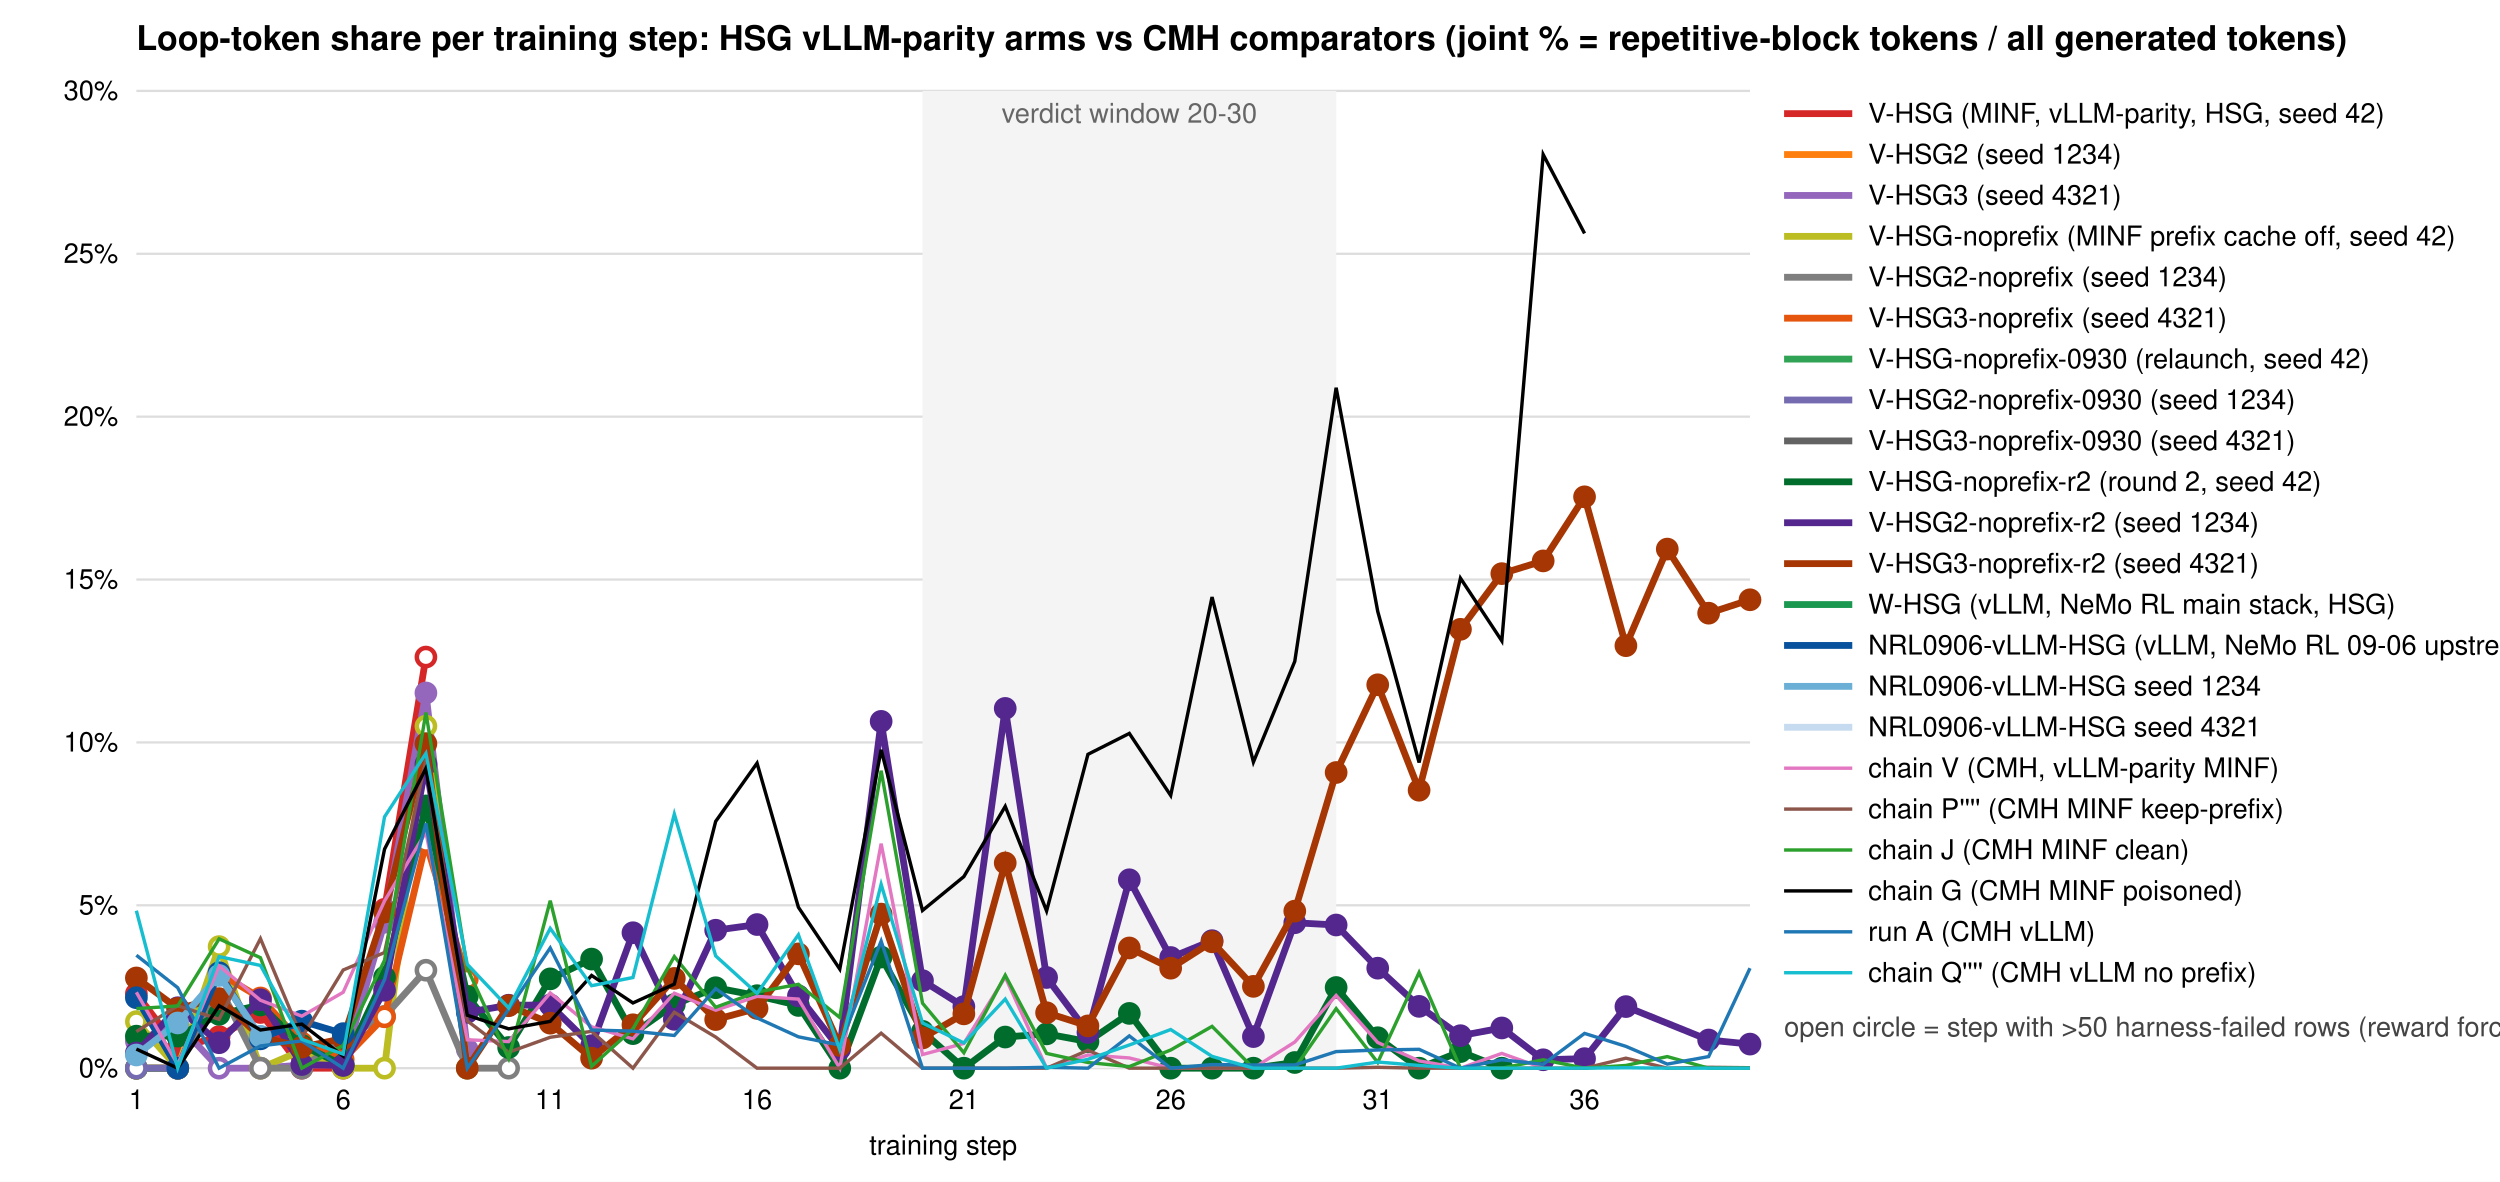
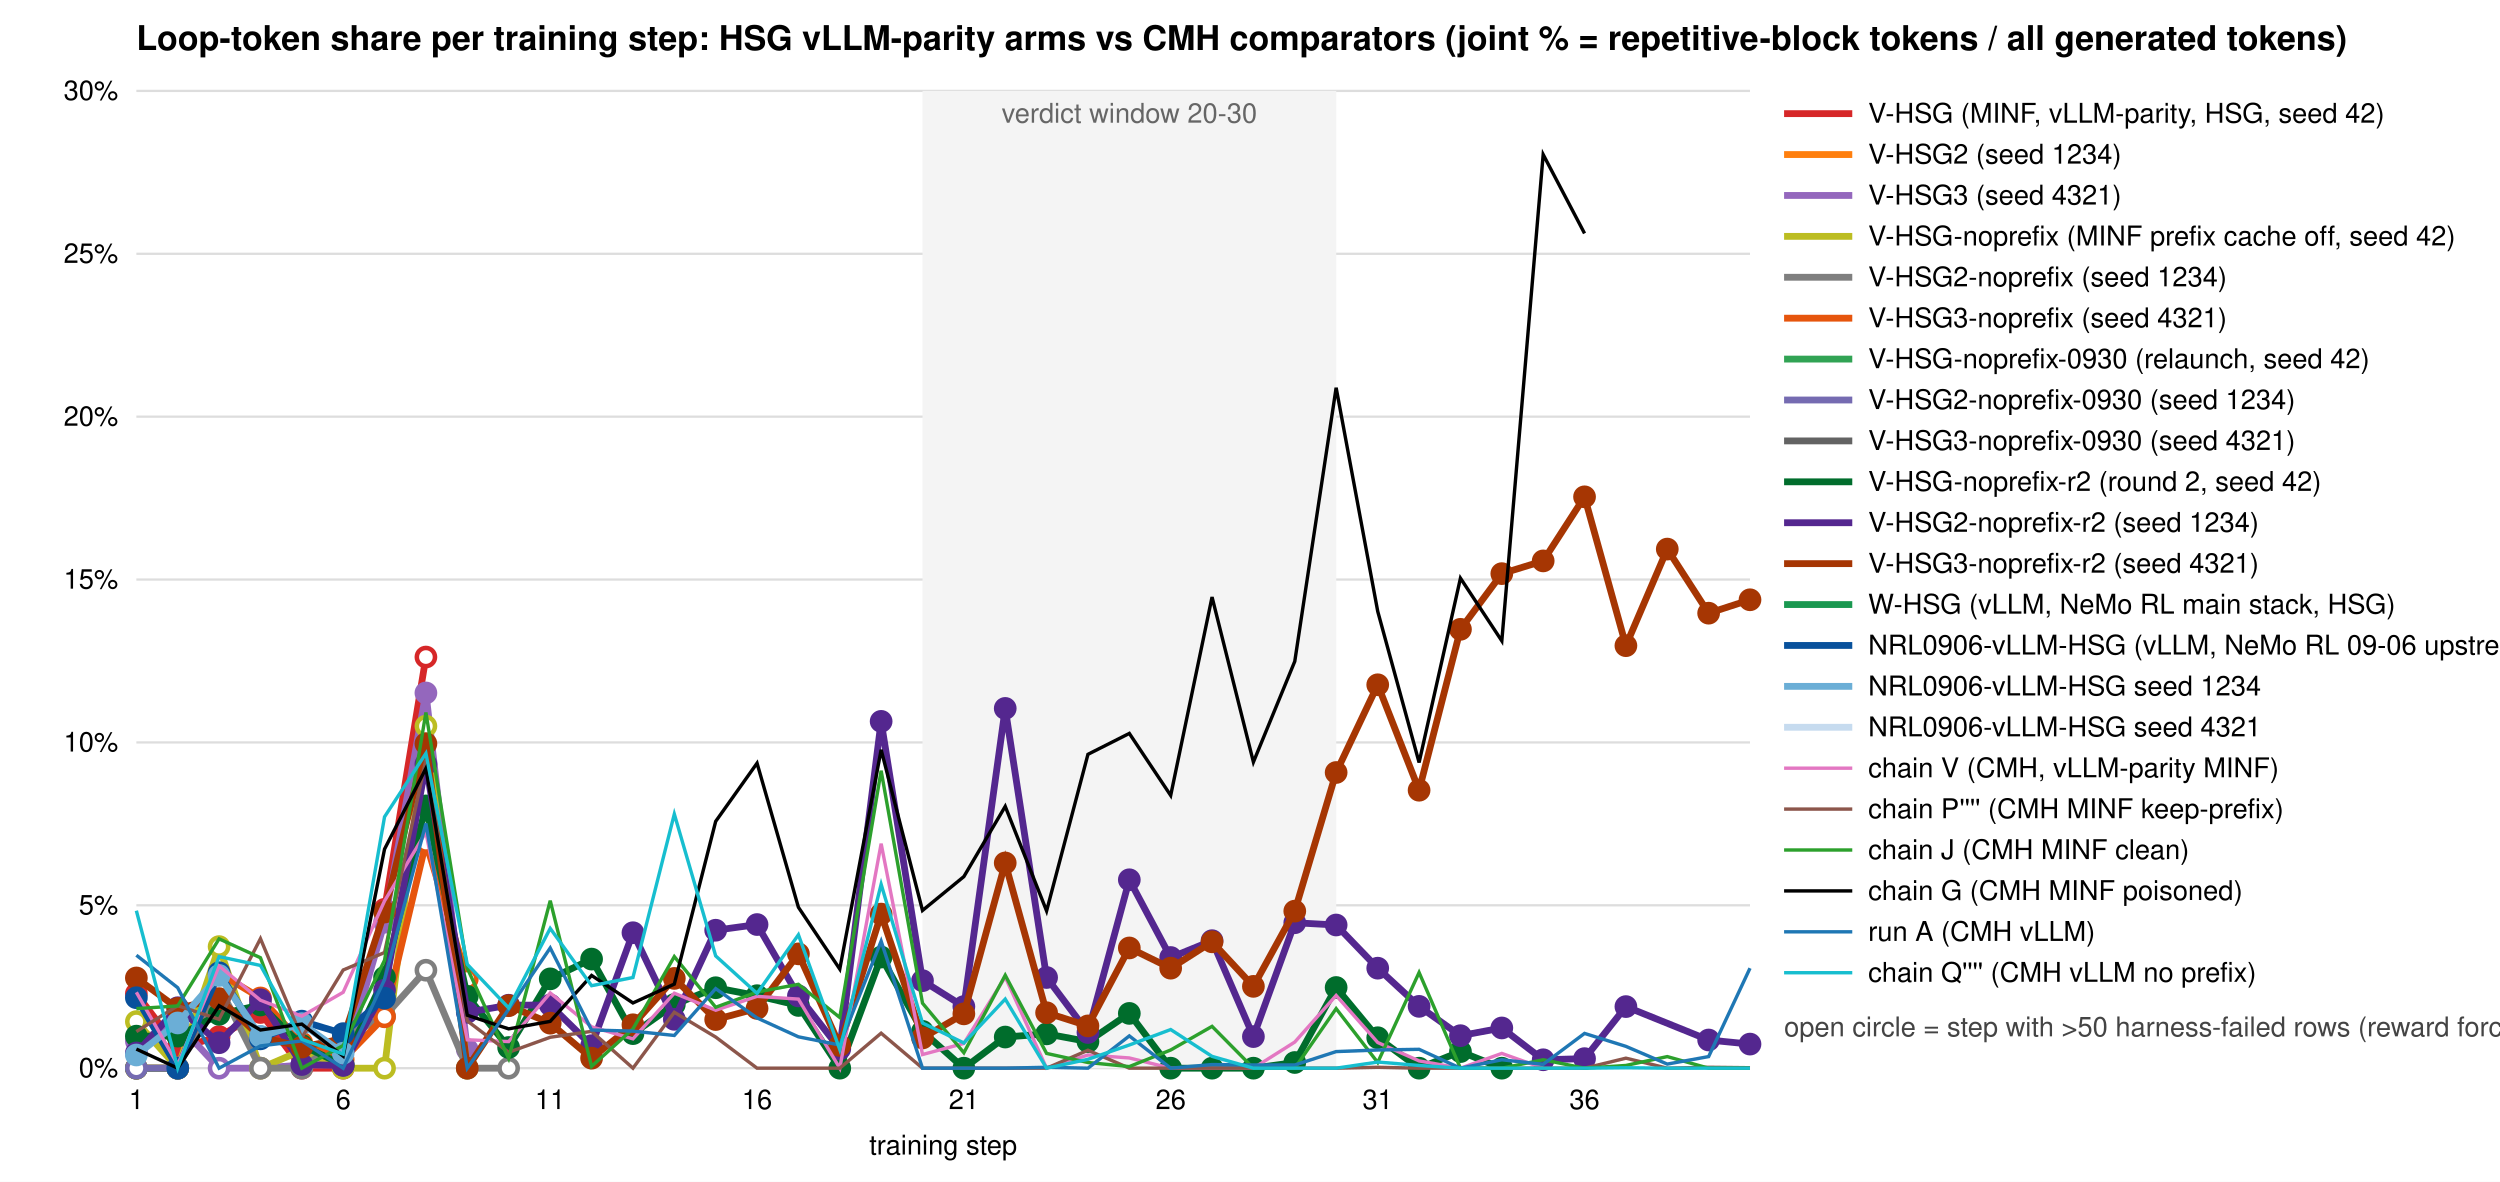
<svg xmlns="http://www.w3.org/2000/svg" width="1100" height="520" font-family="Helvetica,Arial" font-size="12">
  <rect width="1100" height="520" fill="white" />
  <text x="60" y="22" font-size="15" font-weight="bold">Loop-token share per training step: HSG vLLM-parity arms vs CMH comparators (joint % = repetitive-block tokens / all generated tokens)</text>
  <line x1="60" y1="470.0" x2="770" y2="470.0" stroke="#ddd" />
  <text x="52" y="474.0" text-anchor="end">0%</text>
  <line x1="60" y1="398.333" x2="770" y2="398.333" stroke="#ddd" />
  <text x="52" y="402.333" text-anchor="end">5%</text>
  <line x1="60" y1="326.667" x2="770" y2="326.667" stroke="#ddd" />
  <text x="52" y="330.667" text-anchor="end">10%</text>
  <line x1="60" y1="255.0" x2="770" y2="255.0" stroke="#ddd" />
  <text x="52" y="259.0" text-anchor="end">15%</text>
  <line x1="60" y1="183.333" x2="770" y2="183.333" stroke="#ddd" />
  <text x="52" y="187.333" text-anchor="end">20%</text>
  <line x1="60" y1="111.667" x2="770" y2="111.667" stroke="#ddd" />
  <text x="52" y="115.667" text-anchor="end">25%</text>
  <line x1="60" y1="40.0" x2="770" y2="40.0" stroke="#ddd" />
  <text x="52" y="44.0" text-anchor="end">30%</text>
  <text x="60.0" y="488" text-anchor="middle">1</text>
  <text x="151.026" y="488" text-anchor="middle">6</text>
  <text x="242.051" y="488" text-anchor="middle">11</text>
  <text x="333.077" y="488" text-anchor="middle">16</text>
  <text x="424.103" y="488" text-anchor="middle">21</text>
  <text x="515.128" y="488" text-anchor="middle">26</text>
  <text x="606.154" y="488" text-anchor="middle">31</text>
  <text x="697.179" y="488" text-anchor="middle">36</text>
  <text x="415.0" y="508" text-anchor="middle">training step</text>
  <rect x="405.897" y="40" width="182.051" height="430" fill="#f4f4f4" />
  <text x="496.923" y="54" text-anchor="middle" fill="#666">verdict window 20-30</text>
  <polyline fill="none" stroke="#d62728" stroke-width="3" points="60.0,437.2 78.2,461.2 96.4,456.1 114.6,445.5 132.8,470.0 151.0,470.0 169.2,400.1 187.4,289.1" />
  <circle cx="60.0" cy="437.2" r="4" fill="#d62728" stroke="#d62728" stroke-width="2" />
  <circle cx="78.2" cy="461.2" r="4" fill="#d62728" stroke="#d62728" stroke-width="2" />
  <circle cx="96.4" cy="456.1" r="4" fill="#d62728" stroke="#d62728" stroke-width="2" />
  <circle cx="114.6" cy="445.5" r="4" fill="#d62728" stroke="#d62728" stroke-width="2" />
  <circle cx="132.8" cy="470.0" r="4" fill="white" stroke="#d62728" stroke-width="2" />
  <circle cx="151.0" cy="470.0" r="4" fill="white" stroke="#d62728" stroke-width="2" />
  <circle cx="169.2" cy="400.1" r="4" fill="white" stroke="#d62728" stroke-width="2" />
  <circle cx="187.4" cy="289.1" r="4" fill="white" stroke="#d62728" stroke-width="2" />
  <line x1="785" y1="50" x2="815" y2="50" stroke="#d62728" stroke-width="3" />
  <text x="822" y="54">V-HSG (MINF, vLLM-parity, HSG, seed 42)</text>
  <polyline fill="none" stroke="#ff7f0e" stroke-width="3" points="60.0,470.0 78.2,470.0" />
  <circle cx="60.0" cy="470.0" r="4" fill="white" stroke="#ff7f0e" stroke-width="2" />
  <circle cx="78.2" cy="470.0" r="4" fill="white" stroke="#ff7f0e" stroke-width="2" />
  <line x1="785" y1="68" x2="815" y2="68" stroke="#ff7f0e" stroke-width="3" />
  <text x="822" y="72">V-HSG2 (seed 1234)</text>
  <polyline fill="none" stroke="#9467bd" stroke-width="3" points="60.0,458.1 78.2,450.5 96.4,470.0 114.6,470.0 132.8,468.6 151.0,468.5 169.2,405.8 187.4,304.9 205.6,461.8" />
  <circle cx="60.0" cy="458.1" r="4" fill="white" stroke="#9467bd" stroke-width="2" />
  <circle cx="78.2" cy="450.5" r="4" fill="white" stroke="#9467bd" stroke-width="2" />
  <circle cx="96.4" cy="470.0" r="4" fill="white" stroke="#9467bd" stroke-width="2" />
  <circle cx="114.6" cy="470.0" r="4" fill="white" stroke="#9467bd" stroke-width="2" />
  <circle cx="132.8" cy="468.6" r="4" fill="white" stroke="#9467bd" stroke-width="2" />
  <circle cx="151.0" cy="468.5" r="4" fill="white" stroke="#9467bd" stroke-width="2" />
  <circle cx="169.2" cy="405.8" r="4" fill="#9467bd" stroke="#9467bd" stroke-width="2" />
  <circle cx="187.4" cy="304.9" r="4" fill="#9467bd" stroke="#9467bd" stroke-width="2" />
  <circle cx="205.6" cy="461.8" r="4" fill="#9467bd" stroke="#9467bd" stroke-width="2" />
  <line x1="785" y1="86" x2="815" y2="86" stroke="#9467bd" stroke-width="3" />
  <text x="822" y="90">V-HSG3 (seed 4321)</text>
  <polyline fill="none" stroke="#bcbd22" stroke-width="3" points="60.0,449.5 78.2,470.0 96.4,416.5 114.6,470.0 132.8,462.2 151.0,470.0 169.2,470.0 187.4,319.5 205.6,470.0" />
  <circle cx="60.0" cy="449.5" r="4" fill="white" stroke="#bcbd22" stroke-width="2" />
  <circle cx="78.2" cy="470.0" r="4" fill="#bcbd22" stroke="#bcbd22" stroke-width="2" />
  <circle cx="96.4" cy="416.5" r="4" fill="white" stroke="#bcbd22" stroke-width="2" />
  <circle cx="114.6" cy="470.0" r="4" fill="white" stroke="#bcbd22" stroke-width="2" />
  <circle cx="132.8" cy="462.2" r="4" fill="white" stroke="#bcbd22" stroke-width="2" />
  <circle cx="151.0" cy="470.0" r="4" fill="white" stroke="#bcbd22" stroke-width="2" />
  <circle cx="169.2" cy="470.0" r="4" fill="white" stroke="#bcbd22" stroke-width="2" />
  <circle cx="187.4" cy="319.5" r="4" fill="white" stroke="#bcbd22" stroke-width="2" />
  <circle cx="205.6" cy="470.0" r="4" fill="white" stroke="#bcbd22" stroke-width="2" />
  <line x1="785" y1="104" x2="815" y2="104" stroke="#bcbd22" stroke-width="3" />
  <text x="822" y="108">V-HSG-noprefix (MINF prefix cache off, seed 42)</text>
  <polyline fill="none" stroke="#7f7f7f" stroke-width="3" points="60.0,470.0 78.2,470.0 96.4,434.0 114.6,470.0 132.8,470.0 151.0,456.8 169.2,447.2 187.4,426.9 205.6,470.0 223.8,470.0" />
  <circle cx="60.0" cy="470.0" r="4" fill="white" stroke="#7f7f7f" stroke-width="2" />
  <circle cx="78.2" cy="470.0" r="4" fill="white" stroke="#7f7f7f" stroke-width="2" />
  <circle cx="96.4" cy="434.0" r="4" fill="white" stroke="#7f7f7f" stroke-width="2" />
  <circle cx="114.6" cy="470.0" r="4" fill="white" stroke="#7f7f7f" stroke-width="2" />
  <circle cx="132.8" cy="470.0" r="4" fill="white" stroke="#7f7f7f" stroke-width="2" />
  <circle cx="151.0" cy="456.8" r="4" fill="white" stroke="#7f7f7f" stroke-width="2" />
  <circle cx="169.2" cy="447.2" r="4" fill="white" stroke="#7f7f7f" stroke-width="2" />
  <circle cx="187.4" cy="426.9" r="4" fill="white" stroke="#7f7f7f" stroke-width="2" />
  <circle cx="205.6" cy="470.0" r="4" fill="white" stroke="#7f7f7f" stroke-width="2" />
  <circle cx="223.8" cy="470.0" r="4" fill="white" stroke="#7f7f7f" stroke-width="2" />
  <line x1="785" y1="122" x2="815" y2="122" stroke="#7f7f7f" stroke-width="3" />
  <text x="822" y="126">V-HSG2-noprefix (seed 1234)</text>
  <polyline fill="none" stroke="#e6550d" stroke-width="3" points="60.0,470.0 78.2,470.0 96.4,428.2 114.6,439.1 132.8,458.9 151.0,466.2 169.2,447.4 187.4,370.7 205.6,430.8" />
  <circle cx="60.0" cy="470.0" r="4" fill="white" stroke="#e6550d" stroke-width="2" />
  <circle cx="78.2" cy="470.0" r="4" fill="white" stroke="#e6550d" stroke-width="2" />
  <circle cx="96.4" cy="428.2" r="4" fill="white" stroke="#e6550d" stroke-width="2" />
  <circle cx="114.6" cy="439.1" r="4" fill="white" stroke="#e6550d" stroke-width="2" />
  <circle cx="132.8" cy="458.9" r="4" fill="white" stroke="#e6550d" stroke-width="2" />
  <circle cx="151.0" cy="466.2" r="4" fill="#e6550d" stroke="#e6550d" stroke-width="2" />
  <circle cx="169.2" cy="447.4" r="4" fill="white" stroke="#e6550d" stroke-width="2" />
  <circle cx="187.4" cy="370.7" r="4" fill="white" stroke="#e6550d" stroke-width="2" />
  <circle cx="205.6" cy="430.8" r="4" fill="white" stroke="#e6550d" stroke-width="2" />
  <line x1="785" y1="140" x2="815" y2="140" stroke="#e6550d" stroke-width="3" />
  <text x="822" y="144">V-HSG3-noprefix (seed 4321)</text>
  <polyline fill="none" stroke="#31a354" stroke-width="3" points="60.0,470.0 78.2,470.0" />
  <circle cx="60.0" cy="470.0" r="4" fill="white" stroke="#31a354" stroke-width="2" />
  <circle cx="78.2" cy="470.0" r="4" fill="white" stroke="#31a354" stroke-width="2" />
  <line x1="785" y1="158" x2="815" y2="158" stroke="#31a354" stroke-width="3" />
  <text x="822" y="162">V-HSG-noprefix-0930 (relaunch, seed 42)</text>
  <polyline fill="none" stroke="#756bb1" stroke-width="3" points="60.0,470.0 78.2,470.0" />
  <circle cx="60.0" cy="470.0" r="4" fill="white" stroke="#756bb1" stroke-width="2" />
  <circle cx="78.2" cy="470.0" r="4" fill="white" stroke="#756bb1" stroke-width="2" />
  <line x1="785" y1="176" x2="815" y2="176" stroke="#756bb1" stroke-width="3" />
  <text x="822" y="180">V-HSG2-noprefix-0930 (seed 1234)</text>
  <line x1="785" y1="194" x2="815" y2="194" stroke="#636363" stroke-width="3" />
  <text x="822" y="198">V-HSG3-noprefix-0930 (seed 4321)</text>
  <polyline fill="none" stroke="#006d2c" stroke-width="3" points="60.0,455.9 78.2,455.9 96.4,446.3 114.6,442.2 132.8,460.0 151.0,468.6 169.2,430.0 187.4,354.6 205.6,438.4 223.8,460.9 242.1,430.7 260.3,422.0 278.5,454.8 296.7,442.0 314.9,434.6 333.1,438.1 351.3,442.4 369.5,470.0 387.7,421.1 405.9,453.8 424.1,470.0 442.3,456.3 460.5,454.9 478.7,458.3 496.9,445.9 515.1,470.0 533.3,470.0 551.5,470.0 569.7,467.5 587.9,434.5 606.2,456.6 624.4,470.0 642.6,462.7 660.8,470.0" />
  <circle cx="60.0" cy="455.9" r="4" fill="#006d2c" stroke="#006d2c" stroke-width="2" />
  <circle cx="78.2" cy="455.9" r="4" fill="#006d2c" stroke="#006d2c" stroke-width="2" />
  <circle cx="96.4" cy="446.3" r="4" fill="#006d2c" stroke="#006d2c" stroke-width="2" />
  <circle cx="114.6" cy="442.2" r="4" fill="#006d2c" stroke="#006d2c" stroke-width="2" />
  <circle cx="132.8" cy="460.0" r="4" fill="#006d2c" stroke="#006d2c" stroke-width="2" />
  <circle cx="151.0" cy="468.6" r="4" fill="#006d2c" stroke="#006d2c" stroke-width="2" />
  <circle cx="169.2" cy="430.0" r="4" fill="#006d2c" stroke="#006d2c" stroke-width="2" />
  <circle cx="187.4" cy="354.6" r="4" fill="#006d2c" stroke="#006d2c" stroke-width="2" />
  <circle cx="205.6" cy="438.4" r="4" fill="#006d2c" stroke="#006d2c" stroke-width="2" />
  <circle cx="223.8" cy="460.9" r="4" fill="#006d2c" stroke="#006d2c" stroke-width="2" />
  <circle cx="242.1" cy="430.7" r="4" fill="#006d2c" stroke="#006d2c" stroke-width="2" />
  <circle cx="260.3" cy="422.0" r="4" fill="#006d2c" stroke="#006d2c" stroke-width="2" />
  <circle cx="278.5" cy="454.8" r="4" fill="#006d2c" stroke="#006d2c" stroke-width="2" />
  <circle cx="296.7" cy="442.0" r="4" fill="#006d2c" stroke="#006d2c" stroke-width="2" />
  <circle cx="314.9" cy="434.6" r="4" fill="#006d2c" stroke="#006d2c" stroke-width="2" />
  <circle cx="333.1" cy="438.1" r="4" fill="#006d2c" stroke="#006d2c" stroke-width="2" />
  <circle cx="351.3" cy="442.4" r="4" fill="#006d2c" stroke="#006d2c" stroke-width="2" />
  <circle cx="369.5" cy="470.0" r="4" fill="#006d2c" stroke="#006d2c" stroke-width="2" />
  <circle cx="387.7" cy="421.1" r="4" fill="#006d2c" stroke="#006d2c" stroke-width="2" />
  <circle cx="405.9" cy="453.8" r="4" fill="#006d2c" stroke="#006d2c" stroke-width="2" />
  <circle cx="424.1" cy="470.0" r="4" fill="#006d2c" stroke="#006d2c" stroke-width="2" />
  <circle cx="442.3" cy="456.3" r="4" fill="#006d2c" stroke="#006d2c" stroke-width="2" />
  <circle cx="460.5" cy="454.9" r="4" fill="#006d2c" stroke="#006d2c" stroke-width="2" />
  <circle cx="478.7" cy="458.3" r="4" fill="#006d2c" stroke="#006d2c" stroke-width="2" />
  <circle cx="496.9" cy="445.9" r="4" fill="#006d2c" stroke="#006d2c" stroke-width="2" />
  <circle cx="515.1" cy="470.0" r="4" fill="#006d2c" stroke="#006d2c" stroke-width="2" />
  <circle cx="533.3" cy="470.0" r="4" fill="#006d2c" stroke="#006d2c" stroke-width="2" />
  <circle cx="551.5" cy="470.0" r="4" fill="#006d2c" stroke="#006d2c" stroke-width="2" />
  <circle cx="569.7" cy="467.5" r="4" fill="#006d2c" stroke="#006d2c" stroke-width="2" />
  <circle cx="587.9" cy="434.5" r="4" fill="#006d2c" stroke="#006d2c" stroke-width="2" />
  <circle cx="606.2" cy="456.6" r="4" fill="#006d2c" stroke="#006d2c" stroke-width="2" />
  <circle cx="624.4" cy="470.0" r="4" fill="#006d2c" stroke="#006d2c" stroke-width="2" />
  <circle cx="642.6" cy="462.7" r="4" fill="#006d2c" stroke="#006d2c" stroke-width="2" />
  <circle cx="660.8" cy="470.0" r="4" fill="#006d2c" stroke="#006d2c" stroke-width="2" />
  <line x1="785" y1="212" x2="815" y2="212" stroke="#006d2c" stroke-width="3" />
  <text x="822" y="216">V-HSG-noprefix-r2 (round 2, seed 42)</text>
  <polyline fill="none" stroke="#54278f" stroke-width="3" points="60.0,463.3 78.2,443.4 96.4,458.8 114.6,439.9 132.8,468.4 151.0,468.8 169.2,435.7 187.4,336.2 205.6,445.4 223.8,442.3 242.1,442.2 260.3,460.1 278.5,410.4 296.7,448.5 314.9,409.3 333.1,406.8 351.3,438.2 369.5,461.5 387.7,317.4 405.9,431.5 424.1,442.9 442.3,311.7 460.5,430.1 478.7,454.3 496.9,387.1 515.1,421.3 533.3,413.9 551.5,456.1 569.7,406.0 587.9,407.0 606.2,426.0 624.4,442.8 642.6,455.7 660.8,452.3 679.0,466.3 697.2,465.8 715.4,442.9 751.8,457.6 770.0,459.4" />
  <circle cx="60.0" cy="463.3" r="4" fill="#54278f" stroke="#54278f" stroke-width="2" />
  <circle cx="78.2" cy="443.4" r="4" fill="#54278f" stroke="#54278f" stroke-width="2" />
  <circle cx="96.4" cy="458.8" r="4" fill="#54278f" stroke="#54278f" stroke-width="2" />
  <circle cx="114.6" cy="439.9" r="4" fill="#54278f" stroke="#54278f" stroke-width="2" />
  <circle cx="132.8" cy="468.4" r="4" fill="#54278f" stroke="#54278f" stroke-width="2" />
  <circle cx="151.0" cy="468.8" r="4" fill="#54278f" stroke="#54278f" stroke-width="2" />
  <circle cx="169.2" cy="435.7" r="4" fill="#54278f" stroke="#54278f" stroke-width="2" />
  <circle cx="187.4" cy="336.2" r="4" fill="#54278f" stroke="#54278f" stroke-width="2" />
  <circle cx="205.6" cy="445.4" r="4" fill="#54278f" stroke="#54278f" stroke-width="2" />
  <circle cx="223.8" cy="442.3" r="4" fill="#54278f" stroke="#54278f" stroke-width="2" />
  <circle cx="242.1" cy="442.2" r="4" fill="#54278f" stroke="#54278f" stroke-width="2" />
  <circle cx="260.3" cy="460.1" r="4" fill="#54278f" stroke="#54278f" stroke-width="2" />
  <circle cx="278.5" cy="410.4" r="4" fill="#54278f" stroke="#54278f" stroke-width="2" />
  <circle cx="296.7" cy="448.5" r="4" fill="#54278f" stroke="#54278f" stroke-width="2" />
  <circle cx="314.9" cy="409.3" r="4" fill="#54278f" stroke="#54278f" stroke-width="2" />
  <circle cx="333.1" cy="406.8" r="4" fill="#54278f" stroke="#54278f" stroke-width="2" />
  <circle cx="351.3" cy="438.2" r="4" fill="#54278f" stroke="#54278f" stroke-width="2" />
  <circle cx="369.5" cy="461.5" r="4" fill="#54278f" stroke="#54278f" stroke-width="2" />
  <circle cx="387.7" cy="317.4" r="4" fill="#54278f" stroke="#54278f" stroke-width="2" />
  <circle cx="405.9" cy="431.5" r="4" fill="#54278f" stroke="#54278f" stroke-width="2" />
  <circle cx="424.1" cy="442.9" r="4" fill="#54278f" stroke="#54278f" stroke-width="2" />
  <circle cx="442.3" cy="311.7" r="4" fill="#54278f" stroke="#54278f" stroke-width="2" />
  <circle cx="460.5" cy="430.1" r="4" fill="#54278f" stroke="#54278f" stroke-width="2" />
  <circle cx="478.7" cy="454.3" r="4" fill="#54278f" stroke="#54278f" stroke-width="2" />
  <circle cx="496.9" cy="387.1" r="4" fill="#54278f" stroke="#54278f" stroke-width="2" />
  <circle cx="515.1" cy="421.3" r="4" fill="#54278f" stroke="#54278f" stroke-width="2" />
  <circle cx="533.3" cy="413.9" r="4" fill="#54278f" stroke="#54278f" stroke-width="2" />
  <circle cx="551.5" cy="456.1" r="4" fill="#54278f" stroke="#54278f" stroke-width="2" />
  <circle cx="569.7" cy="406.0" r="4" fill="#54278f" stroke="#54278f" stroke-width="2" />
  <circle cx="587.9" cy="407.0" r="4" fill="#54278f" stroke="#54278f" stroke-width="2" />
  <circle cx="606.2" cy="426.0" r="4" fill="#54278f" stroke="#54278f" stroke-width="2" />
  <circle cx="624.4" cy="442.8" r="4" fill="#54278f" stroke="#54278f" stroke-width="2" />
  <circle cx="642.6" cy="455.7" r="4" fill="#54278f" stroke="#54278f" stroke-width="2" />
  <circle cx="660.8" cy="452.3" r="4" fill="#54278f" stroke="#54278f" stroke-width="2" />
  <circle cx="679.0" cy="466.3" r="4" fill="#54278f" stroke="#54278f" stroke-width="2" />
  <circle cx="697.2" cy="465.8" r="4" fill="#54278f" stroke="#54278f" stroke-width="2" />
  <circle cx="715.4" cy="442.9" r="4" fill="#54278f" stroke="#54278f" stroke-width="2" />
  <circle cx="751.8" cy="457.6" r="4" fill="#54278f" stroke="#54278f" stroke-width="2" />
  <circle cx="770.0" cy="459.4" r="4" fill="#54278f" stroke="#54278f" stroke-width="2" />
  <line x1="785" y1="230" x2="815" y2="230" stroke="#54278f" stroke-width="3" />
  <text x="822" y="234">V-HSG2-noprefix-r2 (seed 1234)</text>
  <polyline fill="none" stroke="#a63603" stroke-width="3" points="60.0,430.3 78.2,443.7 96.4,439.4 114.6,456.2 132.8,460.7 151.0,457.0 169.2,401.3 187.4,327.2 205.6,470.0 223.8,442.5 242.1,450.2 260.3,465.6 278.5,450.9 296.7,430.5 314.9,448.6 333.1,443.7 351.3,419.7 369.5,460.0 387.7,402.2 405.9,456.7 424.1,446.1 442.3,379.7 460.5,445.6 478.7,451.4 496.9,417.1 515.1,426.0 533.3,414.4 551.5,434.0 569.7,400.9 587.9,339.9 606.2,301.3 624.4,347.7 642.6,276.9 660.8,252.4 679.0,246.8 697.2,218.6 715.4,284.1 733.6,241.6 751.8,269.8 770.0,263.9" />
  <circle cx="60.0" cy="430.3" r="4" fill="#a63603" stroke="#a63603" stroke-width="2" />
  <circle cx="78.2" cy="443.7" r="4" fill="#a63603" stroke="#a63603" stroke-width="2" />
  <circle cx="96.4" cy="439.4" r="4" fill="#a63603" stroke="#a63603" stroke-width="2" />
  <circle cx="114.6" cy="456.2" r="4" fill="#a63603" stroke="#a63603" stroke-width="2" />
  <circle cx="132.8" cy="460.7" r="4" fill="#a63603" stroke="#a63603" stroke-width="2" />
  <circle cx="151.0" cy="457.0" r="4" fill="#a63603" stroke="#a63603" stroke-width="2" />
  <circle cx="169.2" cy="401.3" r="4" fill="#a63603" stroke="#a63603" stroke-width="2" />
  <circle cx="187.4" cy="327.2" r="4" fill="#a63603" stroke="#a63603" stroke-width="2" />
  <circle cx="205.6" cy="470.0" r="4" fill="#a63603" stroke="#a63603" stroke-width="2" />
  <circle cx="223.8" cy="442.5" r="4" fill="#a63603" stroke="#a63603" stroke-width="2" />
  <circle cx="242.1" cy="450.2" r="4" fill="#a63603" stroke="#a63603" stroke-width="2" />
  <circle cx="260.3" cy="465.6" r="4" fill="#a63603" stroke="#a63603" stroke-width="2" />
  <circle cx="278.5" cy="450.9" r="4" fill="#a63603" stroke="#a63603" stroke-width="2" />
  <circle cx="296.7" cy="430.5" r="4" fill="#a63603" stroke="#a63603" stroke-width="2" />
  <circle cx="314.9" cy="448.6" r="4" fill="#a63603" stroke="#a63603" stroke-width="2" />
  <circle cx="333.1" cy="443.7" r="4" fill="#a63603" stroke="#a63603" stroke-width="2" />
  <circle cx="351.3" cy="419.7" r="4" fill="#a63603" stroke="#a63603" stroke-width="2" />
  <circle cx="369.5" cy="460.0" r="4" fill="#a63603" stroke="#a63603" stroke-width="2" />
  <circle cx="387.7" cy="402.2" r="4" fill="#a63603" stroke="#a63603" stroke-width="2" />
  <circle cx="405.9" cy="456.7" r="4" fill="#a63603" stroke="#a63603" stroke-width="2" />
  <circle cx="424.1" cy="446.1" r="4" fill="#a63603" stroke="#a63603" stroke-width="2" />
  <circle cx="442.3" cy="379.7" r="4" fill="#a63603" stroke="#a63603" stroke-width="2" />
  <circle cx="460.5" cy="445.6" r="4" fill="#a63603" stroke="#a63603" stroke-width="2" />
  <circle cx="478.7" cy="451.4" r="4" fill="#a63603" stroke="#a63603" stroke-width="2" />
  <circle cx="496.9" cy="417.1" r="4" fill="#a63603" stroke="#a63603" stroke-width="2" />
  <circle cx="515.1" cy="426.0" r="4" fill="#a63603" stroke="#a63603" stroke-width="2" />
  <circle cx="533.3" cy="414.4" r="4" fill="#a63603" stroke="#a63603" stroke-width="2" />
  <circle cx="551.5" cy="434.0" r="4" fill="#a63603" stroke="#a63603" stroke-width="2" />
  <circle cx="569.7" cy="400.9" r="4" fill="#a63603" stroke="#a63603" stroke-width="2" />
  <circle cx="587.9" cy="339.9" r="4" fill="#a63603" stroke="#a63603" stroke-width="2" />
  <circle cx="606.2" cy="301.3" r="4" fill="#a63603" stroke="#a63603" stroke-width="2" />
  <circle cx="624.4" cy="347.7" r="4" fill="#a63603" stroke="#a63603" stroke-width="2" />
  <circle cx="642.6" cy="276.9" r="4" fill="#a63603" stroke="#a63603" stroke-width="2" />
  <circle cx="660.8" cy="252.4" r="4" fill="#a63603" stroke="#a63603" stroke-width="2" />
  <circle cx="679.0" cy="246.8" r="4" fill="#a63603" stroke="#a63603" stroke-width="2" />
  <circle cx="697.2" cy="218.6" r="4" fill="#a63603" stroke="#a63603" stroke-width="2" />
  <circle cx="715.4" cy="284.1" r="4" fill="#a63603" stroke="#a63603" stroke-width="2" />
  <circle cx="733.6" cy="241.6" r="4" fill="#a63603" stroke="#a63603" stroke-width="2" />
  <circle cx="751.8" cy="269.8" r="4" fill="#a63603" stroke="#a63603" stroke-width="2" />
  <circle cx="770.0" cy="263.9" r="4" fill="#a63603" stroke="#a63603" stroke-width="2" />
  <line x1="785" y1="248" x2="815" y2="248" stroke="#a63603" stroke-width="3" />
  <text x="822" y="252">V-HSG3-noprefix-r2 (seed 4321)</text>
  <line x1="785" y1="266" x2="815" y2="266" stroke="#1a9850" stroke-width="3" />
  <text x="822" y="270">W-HSG (vLLM, NeMo RL main stack, HSG)</text>
-   <polyline fill="none" stroke="#08519c" stroke-width="3" points="60.0,439.0 78.2,470.0 96.4,428.0 114.6,457.1 132.8,449.3 151.0,454.8" />
+   <polyline fill="none" stroke="#08519c" stroke-width="3" points="60.0,439.0 78.2,470.0 96.4,428.0 114.6,457.1 132.8,449.3 151.0,454.8 169.2,439.2" />
  <circle cx="60.0" cy="439.0" r="4" fill="#08519c" stroke="#08519c" stroke-width="2" />
  <circle cx="78.2" cy="470.0" r="4" fill="#08519c" stroke="#08519c" stroke-width="2" />
  <circle cx="96.4" cy="428.0" r="4" fill="#08519c" stroke="#08519c" stroke-width="2" />
  <circle cx="114.6" cy="457.1" r="4" fill="#08519c" stroke="#08519c" stroke-width="2" />
  <circle cx="132.8" cy="449.3" r="4" fill="#08519c" stroke="#08519c" stroke-width="2" />
  <circle cx="151.0" cy="454.8" r="4" fill="#08519c" stroke="#08519c" stroke-width="2" />
+   <circle cx="169.2" cy="439.2" r="4" fill="#08519c" stroke="#08519c" stroke-width="2" />
  <line x1="785" y1="284" x2="815" y2="284" stroke="#08519c" stroke-width="3" />
  <text x="822" y="288">NRL0906-vLLM-HSG (vLLM, NeMo RL 09-06 upstream, seed 42)</text>
-   <polyline fill="none" stroke="#6baed6" stroke-width="3" points="60.0,464.2 78.2,450.1 96.4,429.2 114.6,456.0" />
+   <polyline fill="none" stroke="#6baed6" stroke-width="3" points="60.0,464.2 78.2,450.1 96.4,429.2 114.6,456.0 132.8,450.4 151.0,463.4" />
  <circle cx="60.0" cy="464.2" r="4" fill="#6baed6" stroke="#6baed6" stroke-width="2" />
  <circle cx="78.2" cy="450.1" r="4" fill="#6baed6" stroke="#6baed6" stroke-width="2" />
  <circle cx="96.4" cy="429.2" r="4" fill="#6baed6" stroke="#6baed6" stroke-width="2" />
  <circle cx="114.6" cy="456.0" r="4" fill="#6baed6" stroke="#6baed6" stroke-width="2" />
+   <circle cx="132.8" cy="450.4" r="4" fill="#6baed6" stroke="#6baed6" stroke-width="2" />
+   <circle cx="151.0" cy="463.4" r="4" fill="#6baed6" stroke="#6baed6" stroke-width="2" />
  <line x1="785" y1="302" x2="815" y2="302" stroke="#6baed6" stroke-width="3" />
  <text x="822" y="306">NRL0906-vLLM-HSG seed 1234</text>
  <line x1="785" y1="320" x2="815" y2="320" stroke="#c6dbef" stroke-width="3" />
  <text x="822" y="324">NRL0906-vLLM-HSG seed 4321</text>
  <polyline fill="none" stroke="#e377c2" stroke-width="1.5" points="60.0,436.6 78.2,468.4 96.4,425.0 114.6,440.1 132.8,447.1 151.0,436.6 169.2,396.4 187.4,366.2 205.6,457.5 223.8,458.3 242.1,436.9 260.3,451.8 278.5,457.1 296.7,437.0 314.9,444.5 333.1,438.4 351.3,439.6 369.5,470.0 387.7,371.2 405.9,464.0 424.1,459.1 442.3,429.9 460.5,470.0 478.7,464.2 496.9,465.5 515.1,470.0 533.3,470.0 551.5,470.0 569.7,458.5 587.9,438.0 606.2,458.7 624.4,466.8 642.6,470.0 660.8,463.5 679.0,470.0" />
  <line x1="785" y1="338" x2="815" y2="338" stroke="#e377c2" stroke-width="1.5" />
  <text x="822" y="342">chain V (CMH, vLLM-parity MINF)</text>
  <polyline fill="none" stroke="#8c564b" stroke-width="1.5" points="60.0,453.9 78.2,442.5 96.4,448.5 114.6,413.0 132.8,456.6 151.0,426.8 169.2,419.1 187.4,334.3 205.6,449.2 223.8,463.0 242.1,456.4 260.3,453.8 278.5,470.0 296.7,445.4 314.9,456.3 333.1,470.0 351.3,470.0 369.5,470.0 387.7,454.6 405.9,470.0 424.1,470.0 442.3,470.0 460.5,470.0 478.7,462.1 496.9,470.0 515.1,470.0 533.3,470.0 551.5,470.0 569.7,470.0 587.9,470.0 606.2,469.6 624.4,470.0 642.6,470.0 660.8,470.0 679.0,470.0 697.2,470.0 715.4,465.6 733.6,470.0 751.8,469.6 770.0,469.8" />
  <line x1="785" y1="356" x2="815" y2="356" stroke="#8c564b" stroke-width="1.5" />
  <text x="822" y="360">chain P'''' (CMH MINF keep-prefix)</text>
  <polyline fill="none" stroke="#2ca02c" stroke-width="1.5" points="60.0,443.8 78.2,442.6 96.4,413.1 114.6,421.4 132.8,470.0 151.0,460.0 169.2,422.5 187.4,313.5 205.6,426.0 223.8,465.7 242.1,396.3 260.3,469.2 278.5,452.7 296.7,420.9 314.9,443.2 333.1,436.5 351.3,433.1 369.5,447.7 387.7,339.1 405.9,441.4 424.1,463.2 442.3,429.1 460.5,463.5 478.7,467.5 496.9,469.3 515.1,462.0 533.3,451.6 551.5,470.0 569.7,470.0 587.9,443.8 606.2,467.5 624.4,427.9 642.6,470.0 660.8,470.0 679.0,466.3 697.2,470.0 715.4,468.8 733.6,464.9 751.8,470.0 770.0,470.0" />
  <line x1="785" y1="374" x2="815" y2="374" stroke="#2ca02c" stroke-width="1.5" />
  <text x="822" y="378">chain J (CMH MINF clean)</text>
  <polyline fill="none" stroke="#000000" stroke-width="1.5" points="60.0,461.6 78.2,470.0 96.4,442.5 114.6,453.2 132.8,450.6 151.0,464.7 169.2,373.6 187.4,338.1 205.6,446.7 223.8,452.7 242.1,449.4 260.3,429.2 278.5,441.3 296.7,433.0 314.9,361.4 333.1,335.8 351.3,399.2 369.5,426.4 387.7,329.9 405.9,400.6 424.1,385.7 442.3,354.8 460.5,400.8 478.7,331.9 496.9,322.7 515.1,350.0 533.3,262.7 551.5,335.3 569.7,291.0 587.9,170.6 606.2,269.0 624.4,335.5 642.6,254.4 660.8,282.0 679.0,68.0 697.2,102.7" />
  <line x1="785" y1="392" x2="815" y2="392" stroke="#000000" stroke-width="1.5" />
  <text x="822" y="396">chain G (CMH MINF poisoned)</text>
  <polyline fill="none" stroke="#1f77b4" stroke-width="1.5" points="60.0,420.3 78.2,434.6 96.4,470.0 114.6,460.2 132.8,458.0 151.0,470.0 169.2,431.0 187.4,362.3 205.6,470.0 223.8,444.1 242.1,417.1 260.3,453.2 278.5,453.7 296.7,455.6 314.9,435.0 333.1,447.9 351.3,456.2 369.5,459.8 387.7,414.1 405.9,470.0 424.1,470.0 442.3,470.0 460.5,469.6 478.7,470.0 496.9,455.8 515.1,470.0 533.3,468.4 551.5,468.6 569.7,468.6 587.9,462.7 606.2,462.0 624.4,461.7 642.6,470.0 660.8,466.3 679.0,468.3 697.2,454.7 715.4,460.4 733.6,468.2 751.8,464.9 770.0,426.0" />
  <line x1="785" y1="410" x2="815" y2="410" stroke="#1f77b4" stroke-width="1.5" />
  <text x="822" y="414">run A (CMH vLLM)</text>
  <polyline fill="none" stroke="#17becf" stroke-width="1.5" points="60.0,400.7 78.2,470.0 96.4,420.9 114.6,424.8 132.8,457.3 151.0,463.8 169.2,359.4 187.4,331.5 205.6,424.3 223.8,443.5 242.1,408.5 260.3,433.7 278.5,430.1 296.7,358.2 314.9,420.6 333.1,437.1 351.3,411.3 369.5,461.8 387.7,389.1 405.9,450.1 424.1,458.9 442.3,439.6 460.5,470.0 478.7,466.1 496.9,459.8 515.1,453.0 533.3,464.8 551.5,470.0 569.7,470.0 587.9,470.0 606.2,467.3 624.4,468.8 642.6,470.0 660.8,470.0 679.0,470.0 697.2,470.0 715.4,469.8 733.6,470.0 751.8,470.0 770.0,470.0" />
  <line x1="785" y1="428" x2="815" y2="428" stroke="#17becf" stroke-width="1.5" />
  <text x="822" y="432">chain Q'''' (CMH vLLM no prefix)</text>
  <text x="785" y="456" fill="#444">open circle = step with &gt;50 harness-failed rows (reward forced 0)</text>
</svg>
